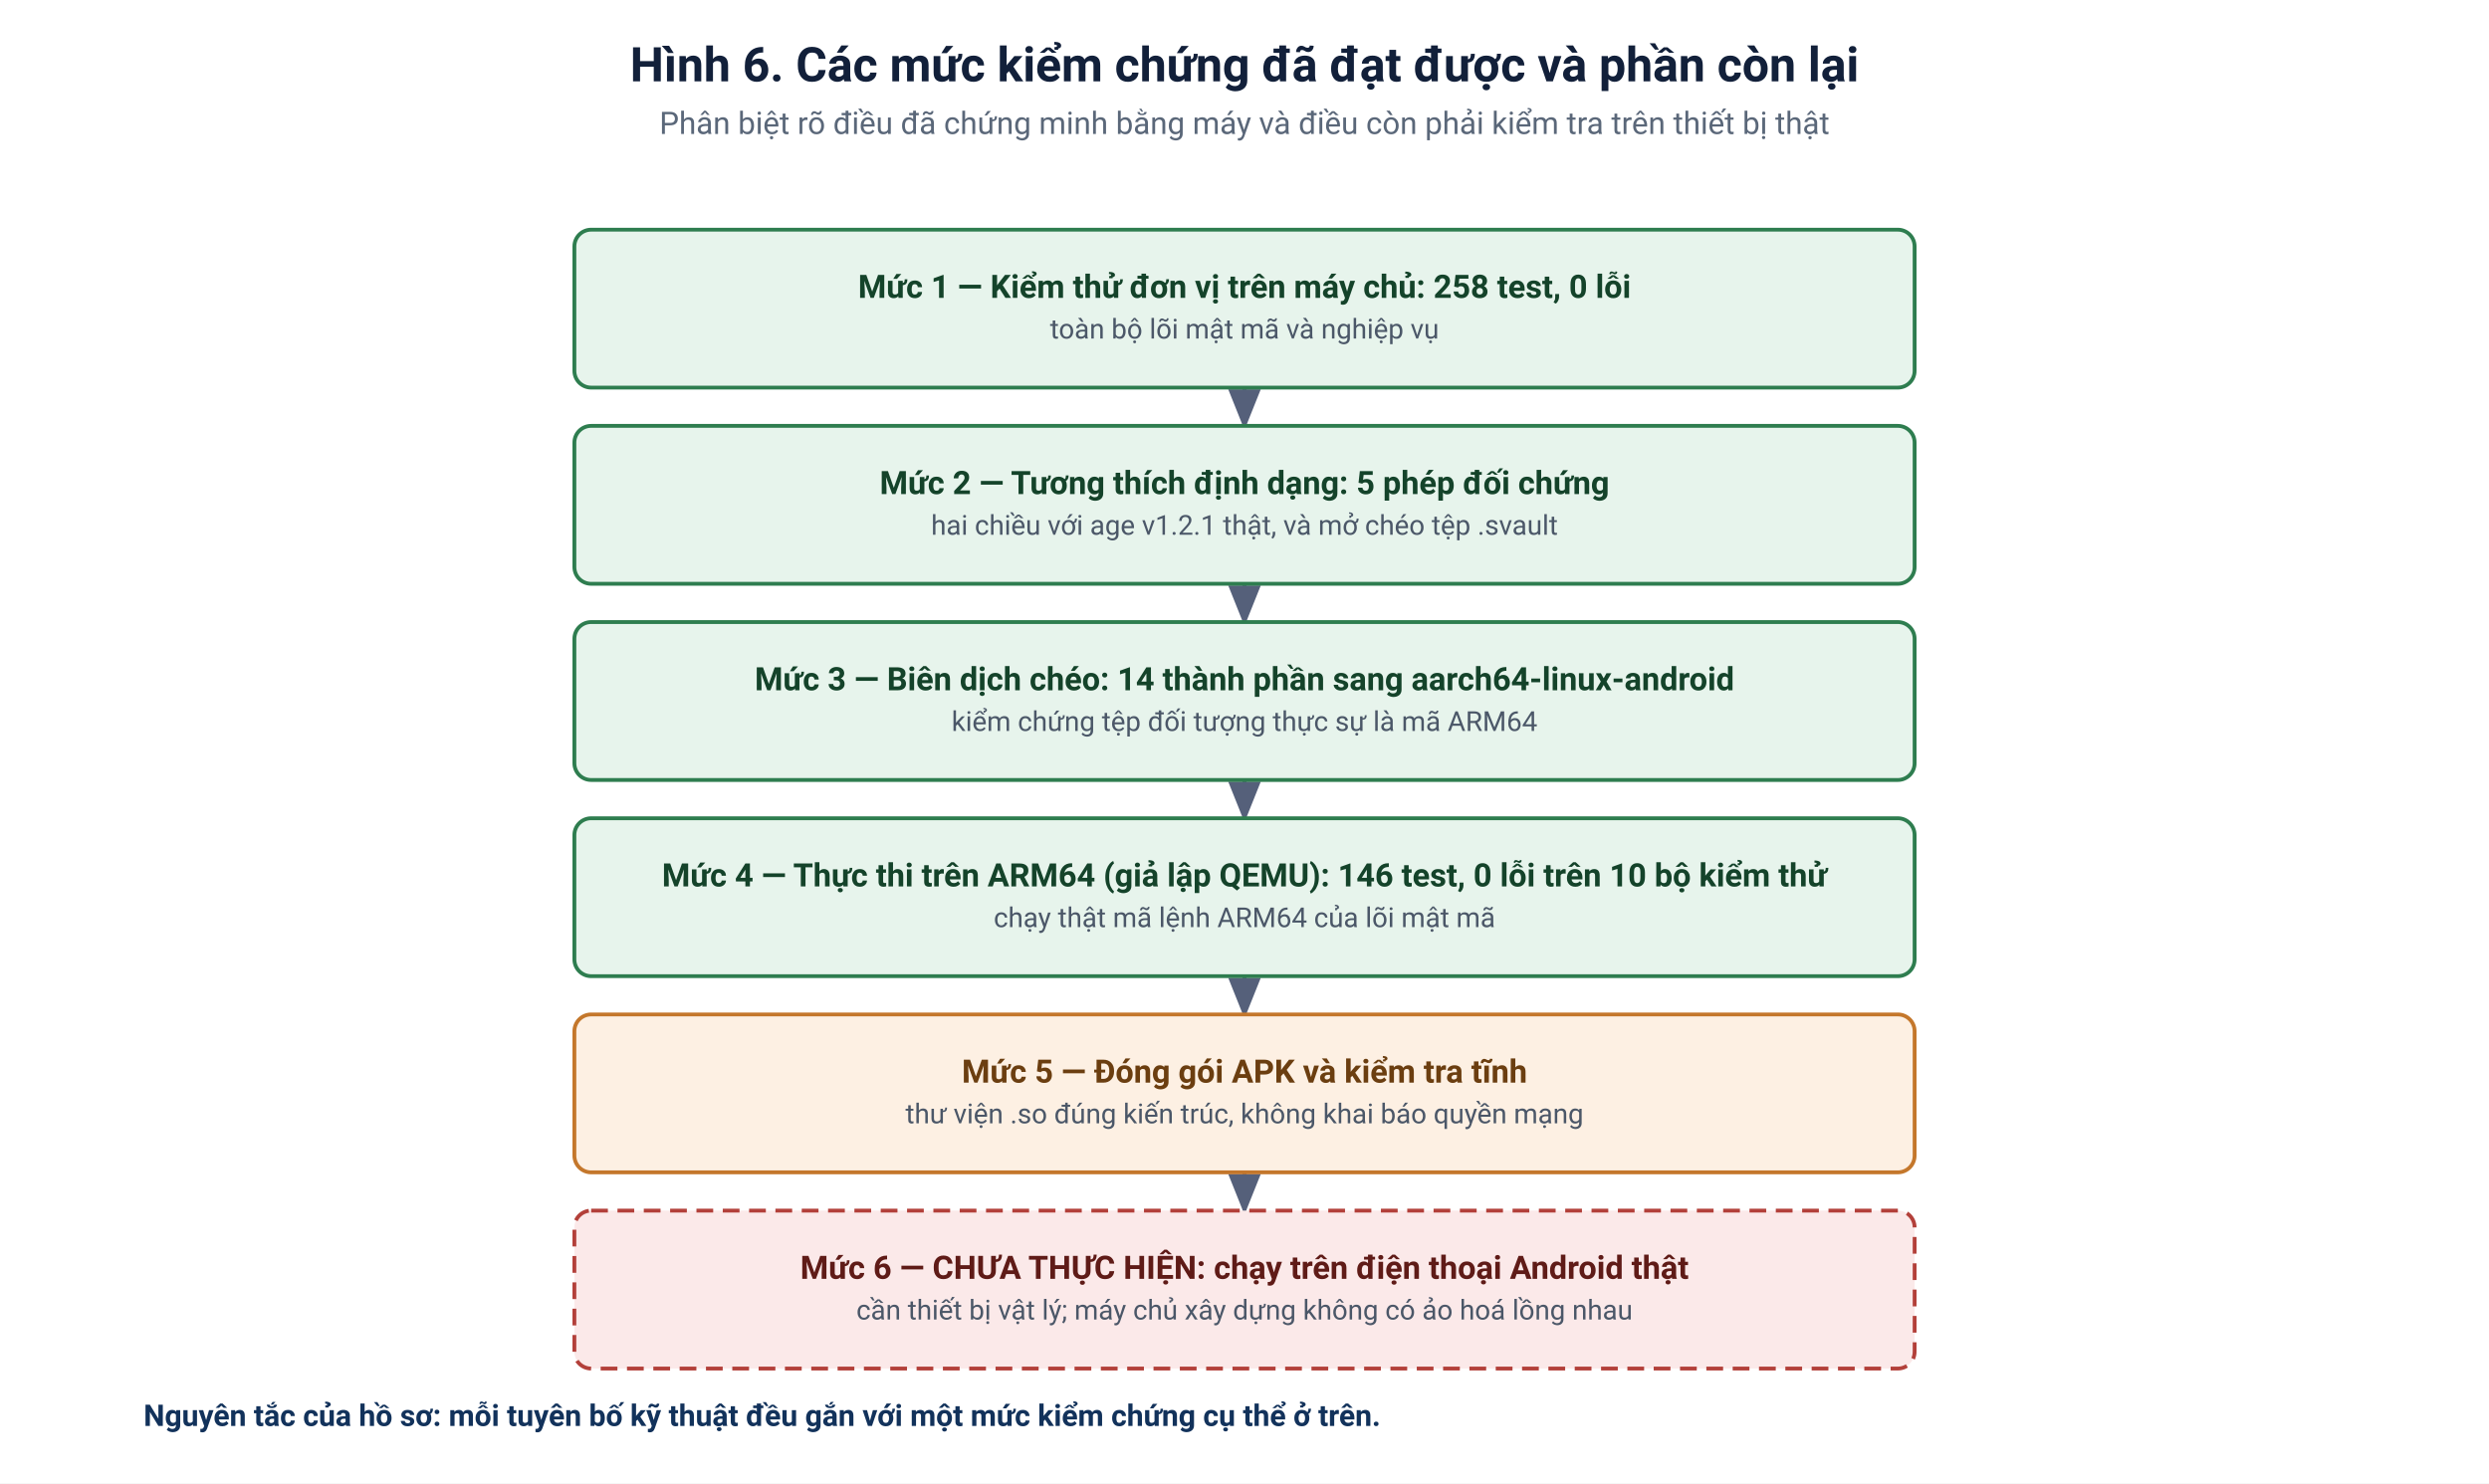
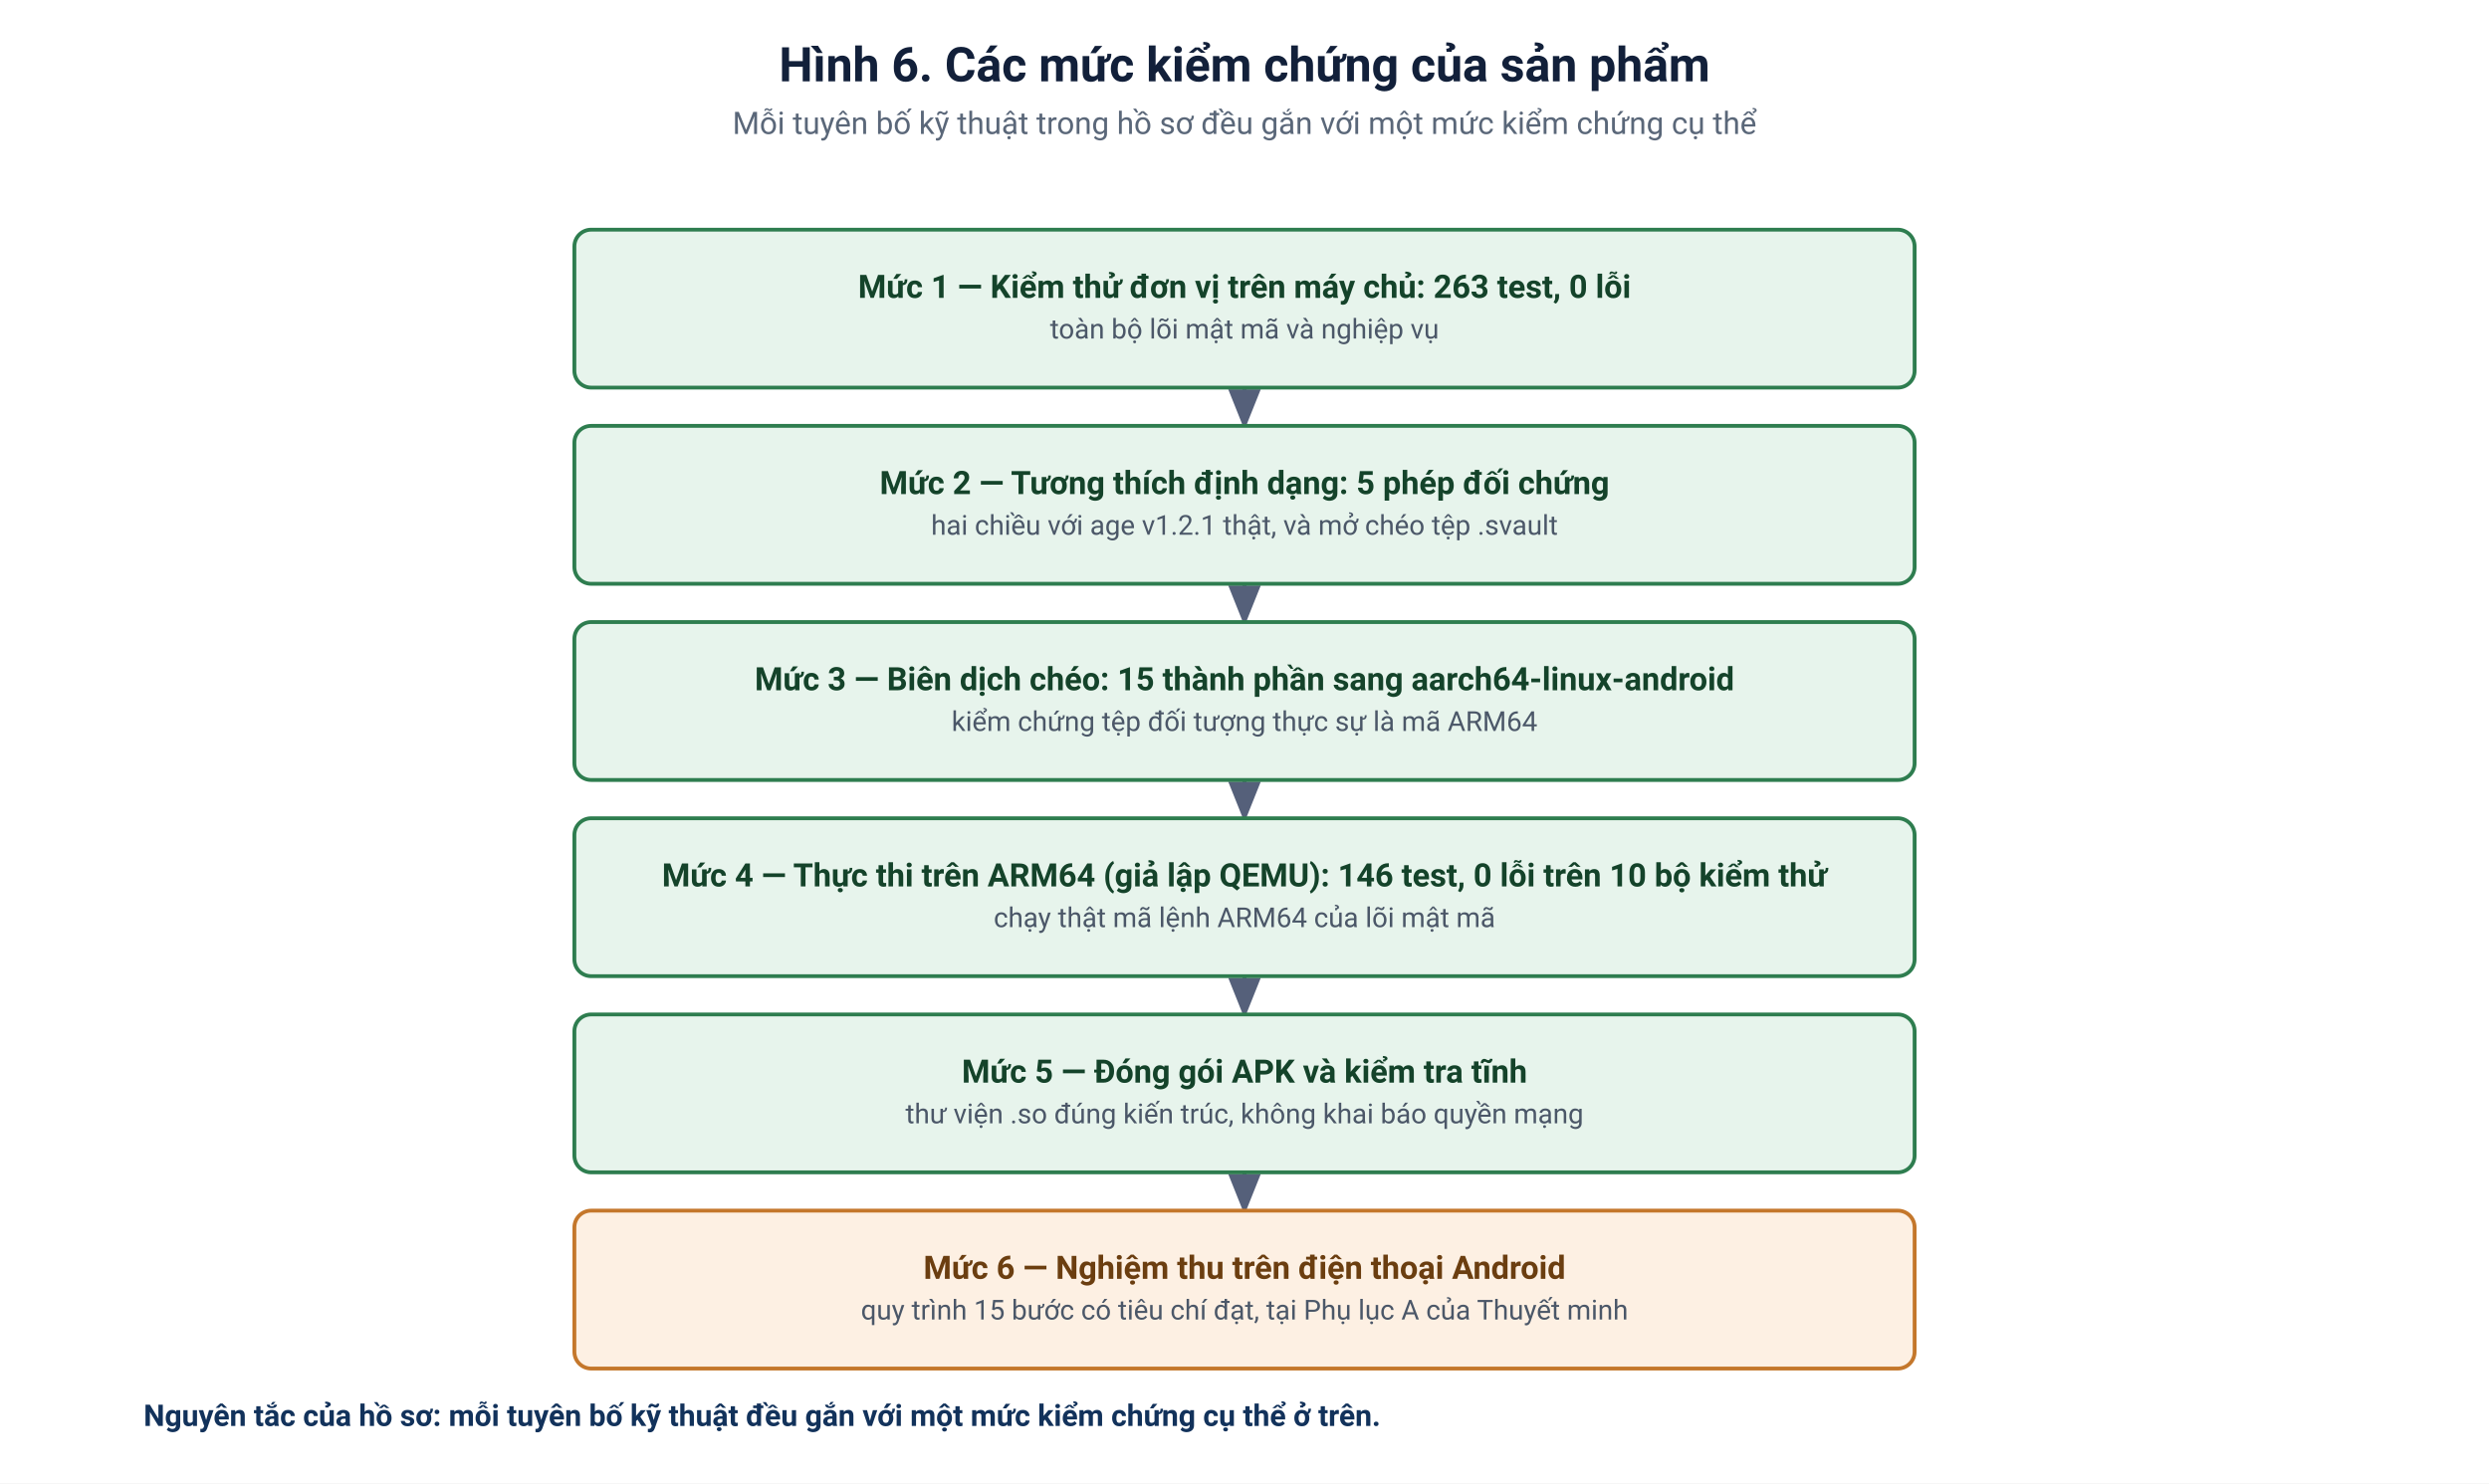
<svg xmlns="http://www.w3.org/2000/svg" width="1040" height="620" viewBox="0 0 1040 620" font-family="Segoe UI, Roboto, Helvetica, Arial, sans-serif">
  <rect width="1040" height="620" fill="#FFFFFF" />
  <defs>
    <marker id="ah" markerWidth="10" markerHeight="8" refX="9" refY="4" orient="auto">
      <path d="M0,0 L10,4 L0,8 z" fill="#55607A" />
    </marker>
  </defs>
-   <text x="520.0" y="34" font-size="20" font-weight="700" text-anchor="middle" fill="#12203A">Hình 6. Các mức kiểm chứng đã đạt được và phần còn lại</text>
-   <text x="520.0" y="56" font-size="13" text-anchor="middle" fill="#5A6779">Phân biệt rõ điều đã chứng minh bằng máy và điều còn phải kiểm tra trên thiết bị thật</text>
+   <text x="520.0" y="34" font-size="20" font-weight="700" text-anchor="middle" fill="#12203A">Hình 6. Các mức kiểm chứng của sản phẩm</text>
+   <text x="520.0" y="56" font-size="13" text-anchor="middle" fill="#5A6779">Mỗi tuyên bố kỹ thuật trong hồ sơ đều gắn với một mức kiểm chứng cụ thể</text>
  <line x1="520" y1="162" x2="520" y2="178" stroke="#55607A" stroke-width="1.7" marker-end="url(#ah)" />
  <line x1="520" y1="244" x2="520" y2="260" stroke="#55607A" stroke-width="1.7" marker-end="url(#ah)" />
  <line x1="520" y1="326" x2="520" y2="342" stroke="#55607A" stroke-width="1.7" marker-end="url(#ah)" />
  <line x1="520" y1="408" x2="520" y2="424" stroke="#55607A" stroke-width="1.7" marker-end="url(#ah)" />
  <line x1="520" y1="490" x2="520" y2="506" stroke="#55607A" stroke-width="1.7" marker-end="url(#ah)" />
  <rect x="240" y="96" width="560" height="66" rx="7" fill="#E7F4EC" stroke="#2E7D4F" stroke-width="1.6" />
-   <text x="520.0" y="124.5" font-size="13.5" font-weight="600" text-anchor="middle" fill="#14432A">Mức 1 — Kiểm thử đơn vị trên máy chủ: 258 test, 0 lỗi</text>
+   <text x="520.0" y="124.5" font-size="13.5" font-weight="600" text-anchor="middle" fill="#14432A">Mức 1 — Kiểm thử đơn vị trên máy chủ: 263 test, 0 lỗi</text>
  <text x="520.0" y="141.5" font-size="11.5" font-weight="400" text-anchor="middle" fill="#4B5768">toàn bộ lõi mật mã và nghiệp vụ</text>
  <rect x="240" y="178" width="560" height="66" rx="7" fill="#E7F4EC" stroke="#2E7D4F" stroke-width="1.6" />
  <text x="520.0" y="206.5" font-size="13.5" font-weight="600" text-anchor="middle" fill="#14432A">Mức 2 — Tương thích định dạng: 5 phép đối chứng</text>
  <text x="520.0" y="223.5" font-size="11.5" font-weight="400" text-anchor="middle" fill="#4B5768">hai chiều với age v1.2.1 thật, và mở chéo tệp .svault</text>
  <rect x="240" y="260" width="560" height="66" rx="7" fill="#E7F4EC" stroke="#2E7D4F" stroke-width="1.6" />
-   <text x="520.0" y="288.5" font-size="13.5" font-weight="600" text-anchor="middle" fill="#14432A">Mức 3 — Biên dịch chéo: 14 thành phần sang aarch64-linux-android</text>
+   <text x="520.0" y="288.5" font-size="13.5" font-weight="600" text-anchor="middle" fill="#14432A">Mức 3 — Biên dịch chéo: 15 thành phần sang aarch64-linux-android</text>
  <text x="520.0" y="305.5" font-size="11.5" font-weight="400" text-anchor="middle" fill="#4B5768">kiểm chứng tệp đối tượng thực sự là mã ARM64</text>
  <rect x="240" y="342" width="560" height="66" rx="7" fill="#E7F4EC" stroke="#2E7D4F" stroke-width="1.6" />
  <text x="520.0" y="370.5" font-size="13.5" font-weight="600" text-anchor="middle" fill="#14432A">Mức 4 — Thực thi trên ARM64 (giả lập QEMU): 146 test, 0 lỗi trên 10 bộ kiểm thử</text>
  <text x="520.0" y="387.5" font-size="11.5" font-weight="400" text-anchor="middle" fill="#4B5768">chạy thật mã lệnh ARM64 của lõi mật mã</text>
-   <rect x="240" y="424" width="560" height="66" rx="7" fill="#FDF0E3" stroke="#C4772B" stroke-width="1.6" />
-   <text x="520.0" y="452.5" font-size="13.5" font-weight="600" text-anchor="middle" fill="#6B3E10">Mức 5 — Đóng gói APK và kiểm tra tĩnh</text>
+   <rect x="240" y="424" width="560" height="66" rx="7" fill="#E7F4EC" stroke="#2E7D4F" stroke-width="1.6" />
+   <text x="520.0" y="452.5" font-size="13.5" font-weight="600" text-anchor="middle" fill="#14432A">Mức 5 — Đóng gói APK và kiểm tra tĩnh</text>
  <text x="520.0" y="469.5" font-size="11.5" font-weight="400" text-anchor="middle" fill="#4B5768">thư viện .so đúng kiến trúc, không khai báo quyền mạng</text>
-   <rect x="240" y="506" width="560" height="66" rx="7" fill="#FBE9E9" stroke="#B3403A" stroke-width="1.6" stroke-dasharray="7,4" />
-   <text x="520.0" y="534.5" font-size="13.5" font-weight="600" text-anchor="middle" fill="#5F1B17">Mức 6 — CHƯA THỰC HIỆN: chạy trên điện thoại Android thật</text>
-   <text x="520.0" y="551.5" font-size="11.5" font-weight="400" text-anchor="middle" fill="#4B5768">cần thiết bị vật lý; máy chủ xây dựng không có ảo hoá lồng nhau</text>
+   <rect x="240" y="506" width="560" height="66" rx="7" fill="#FDF0E3" stroke="#C4772B" stroke-width="1.6" />
+   <text x="520.0" y="534.5" font-size="13.5" font-weight="600" text-anchor="middle" fill="#6B3E10">Mức 6 — Nghiệm thu trên điện thoại Android</text>
+   <text x="520.0" y="551.5" font-size="11.5" font-weight="400" text-anchor="middle" fill="#4B5768">quy trình 15 bước có tiêu chí đạt, tại Phụ lục A của Thuyết minh</text>
  <text x="60" y="596" font-size="12.5" font-weight="700" text-anchor="start" fill="#12325B">Nguyên tắc của hồ sơ: mỗi tuyên bố kỹ thuật đều gắn với một mức kiểm chứng cụ thể ở trên.</text>
</svg>
